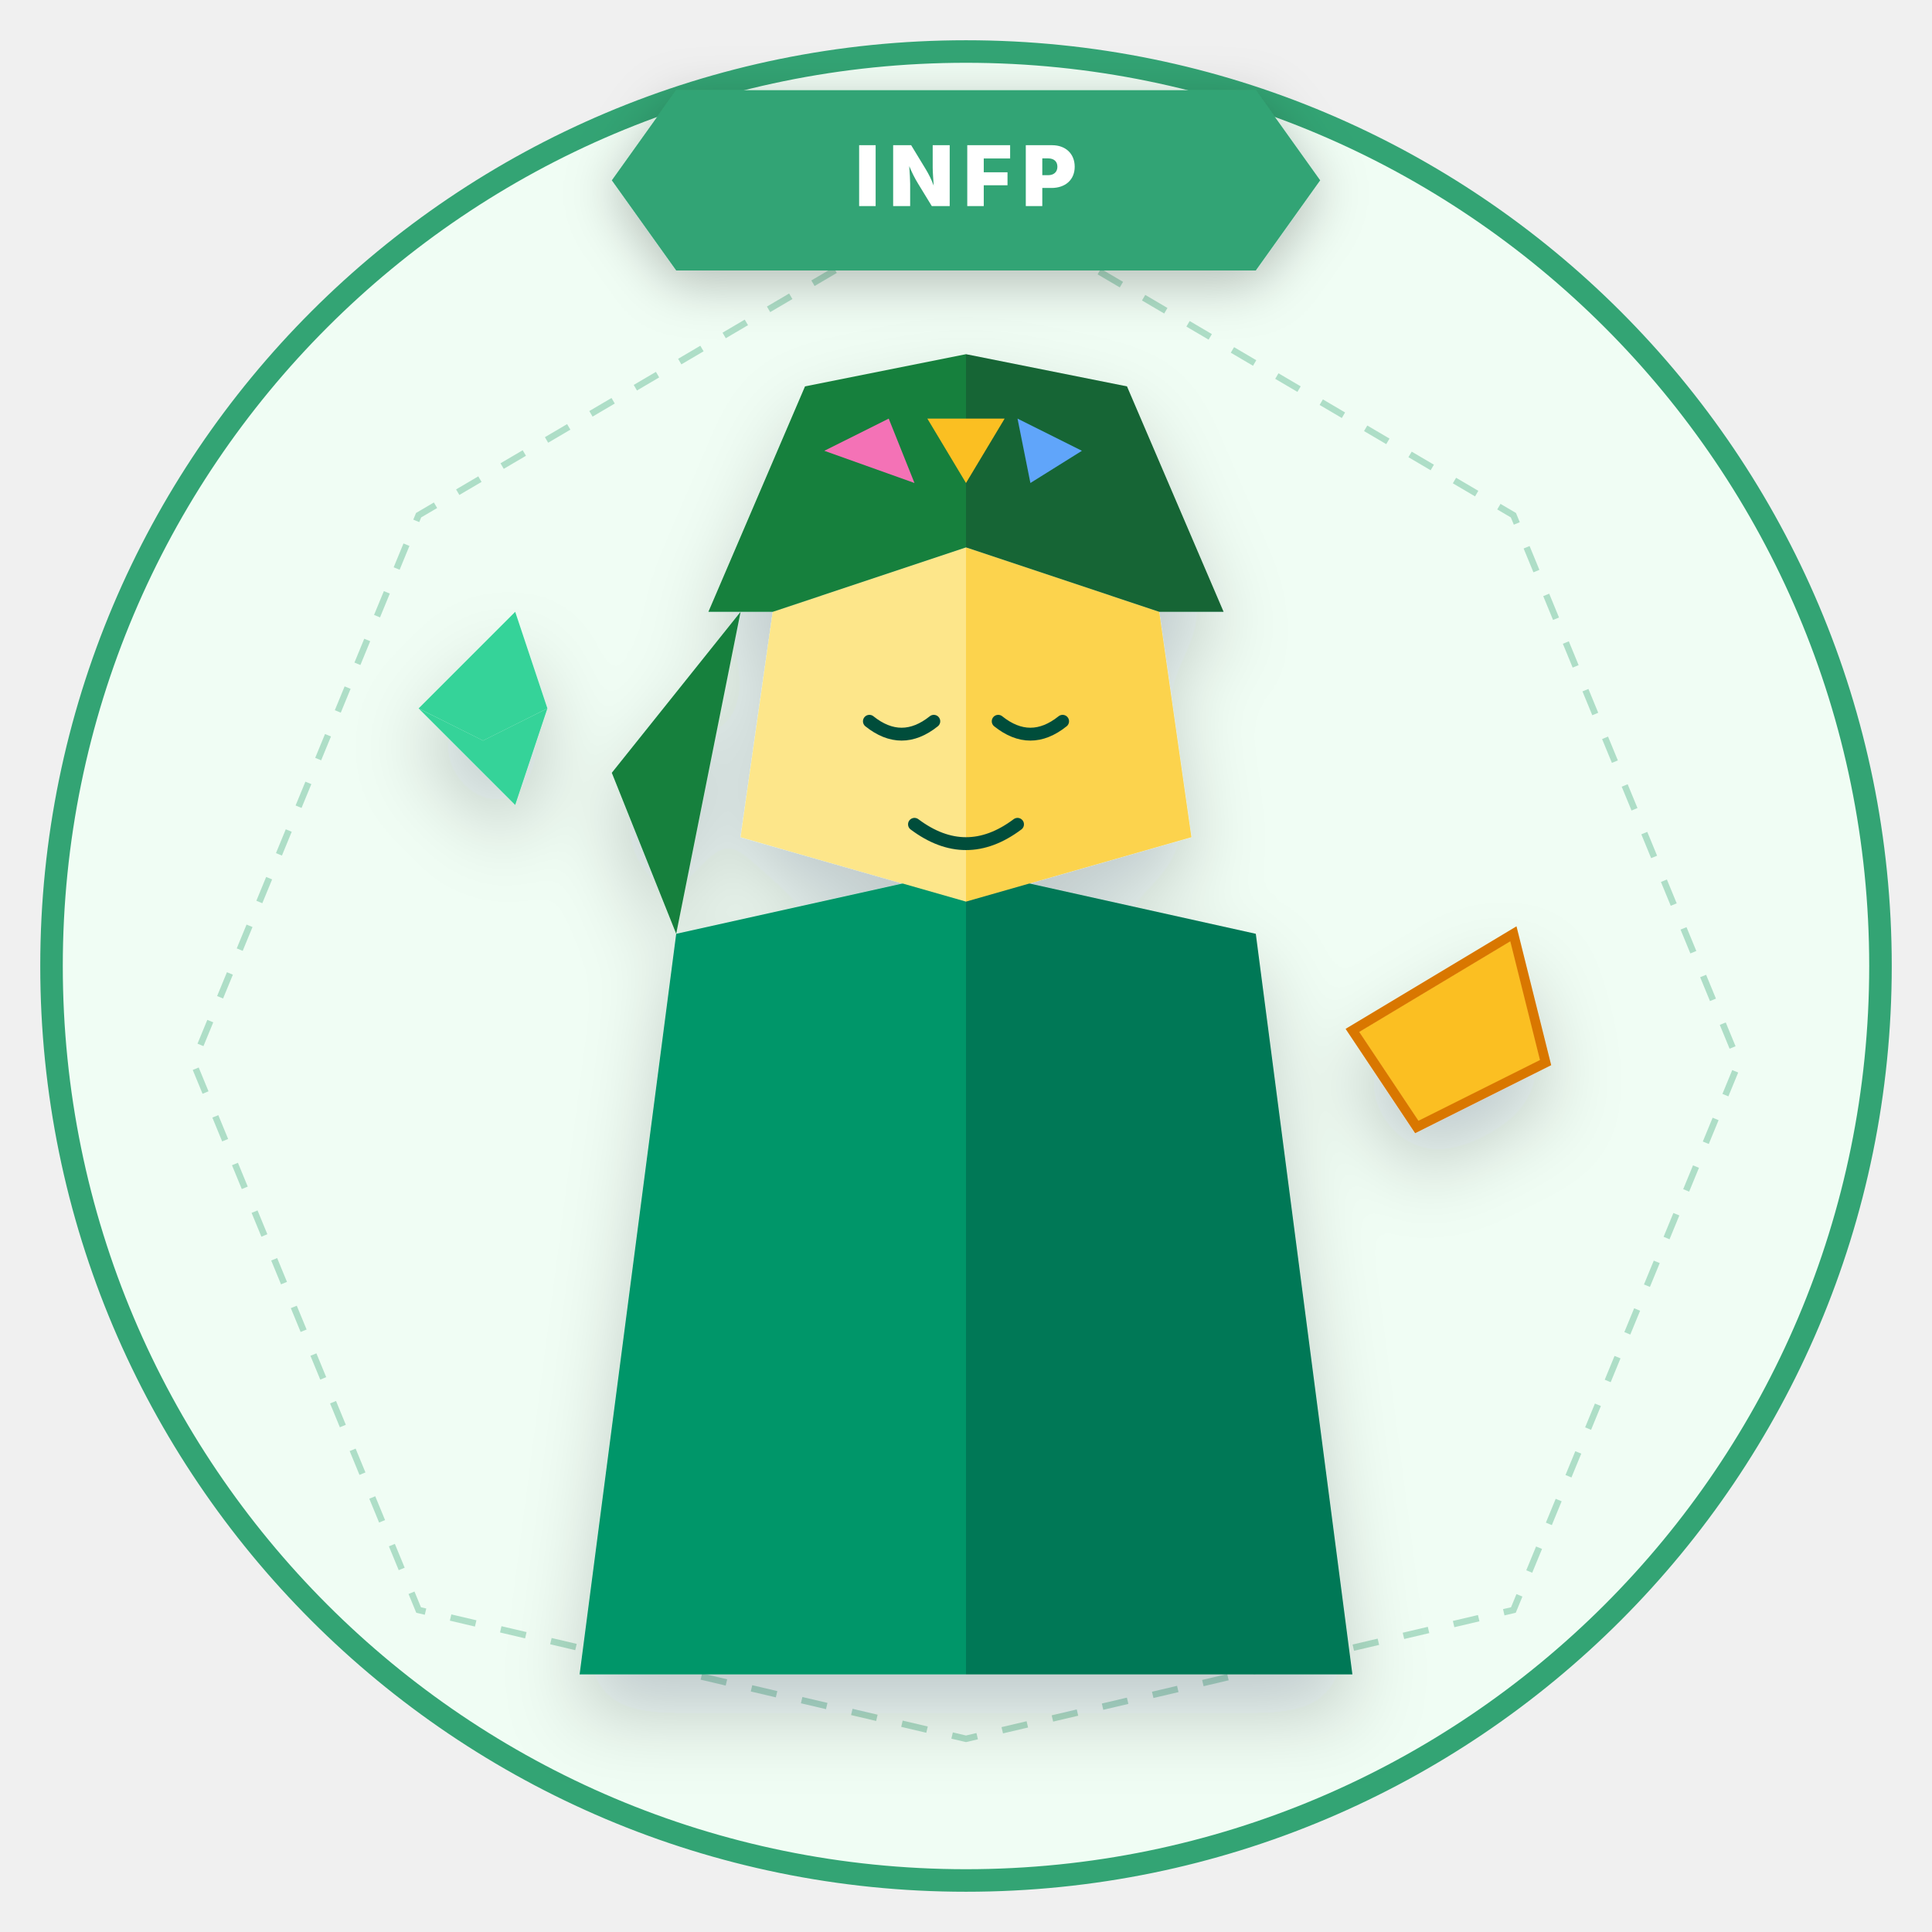
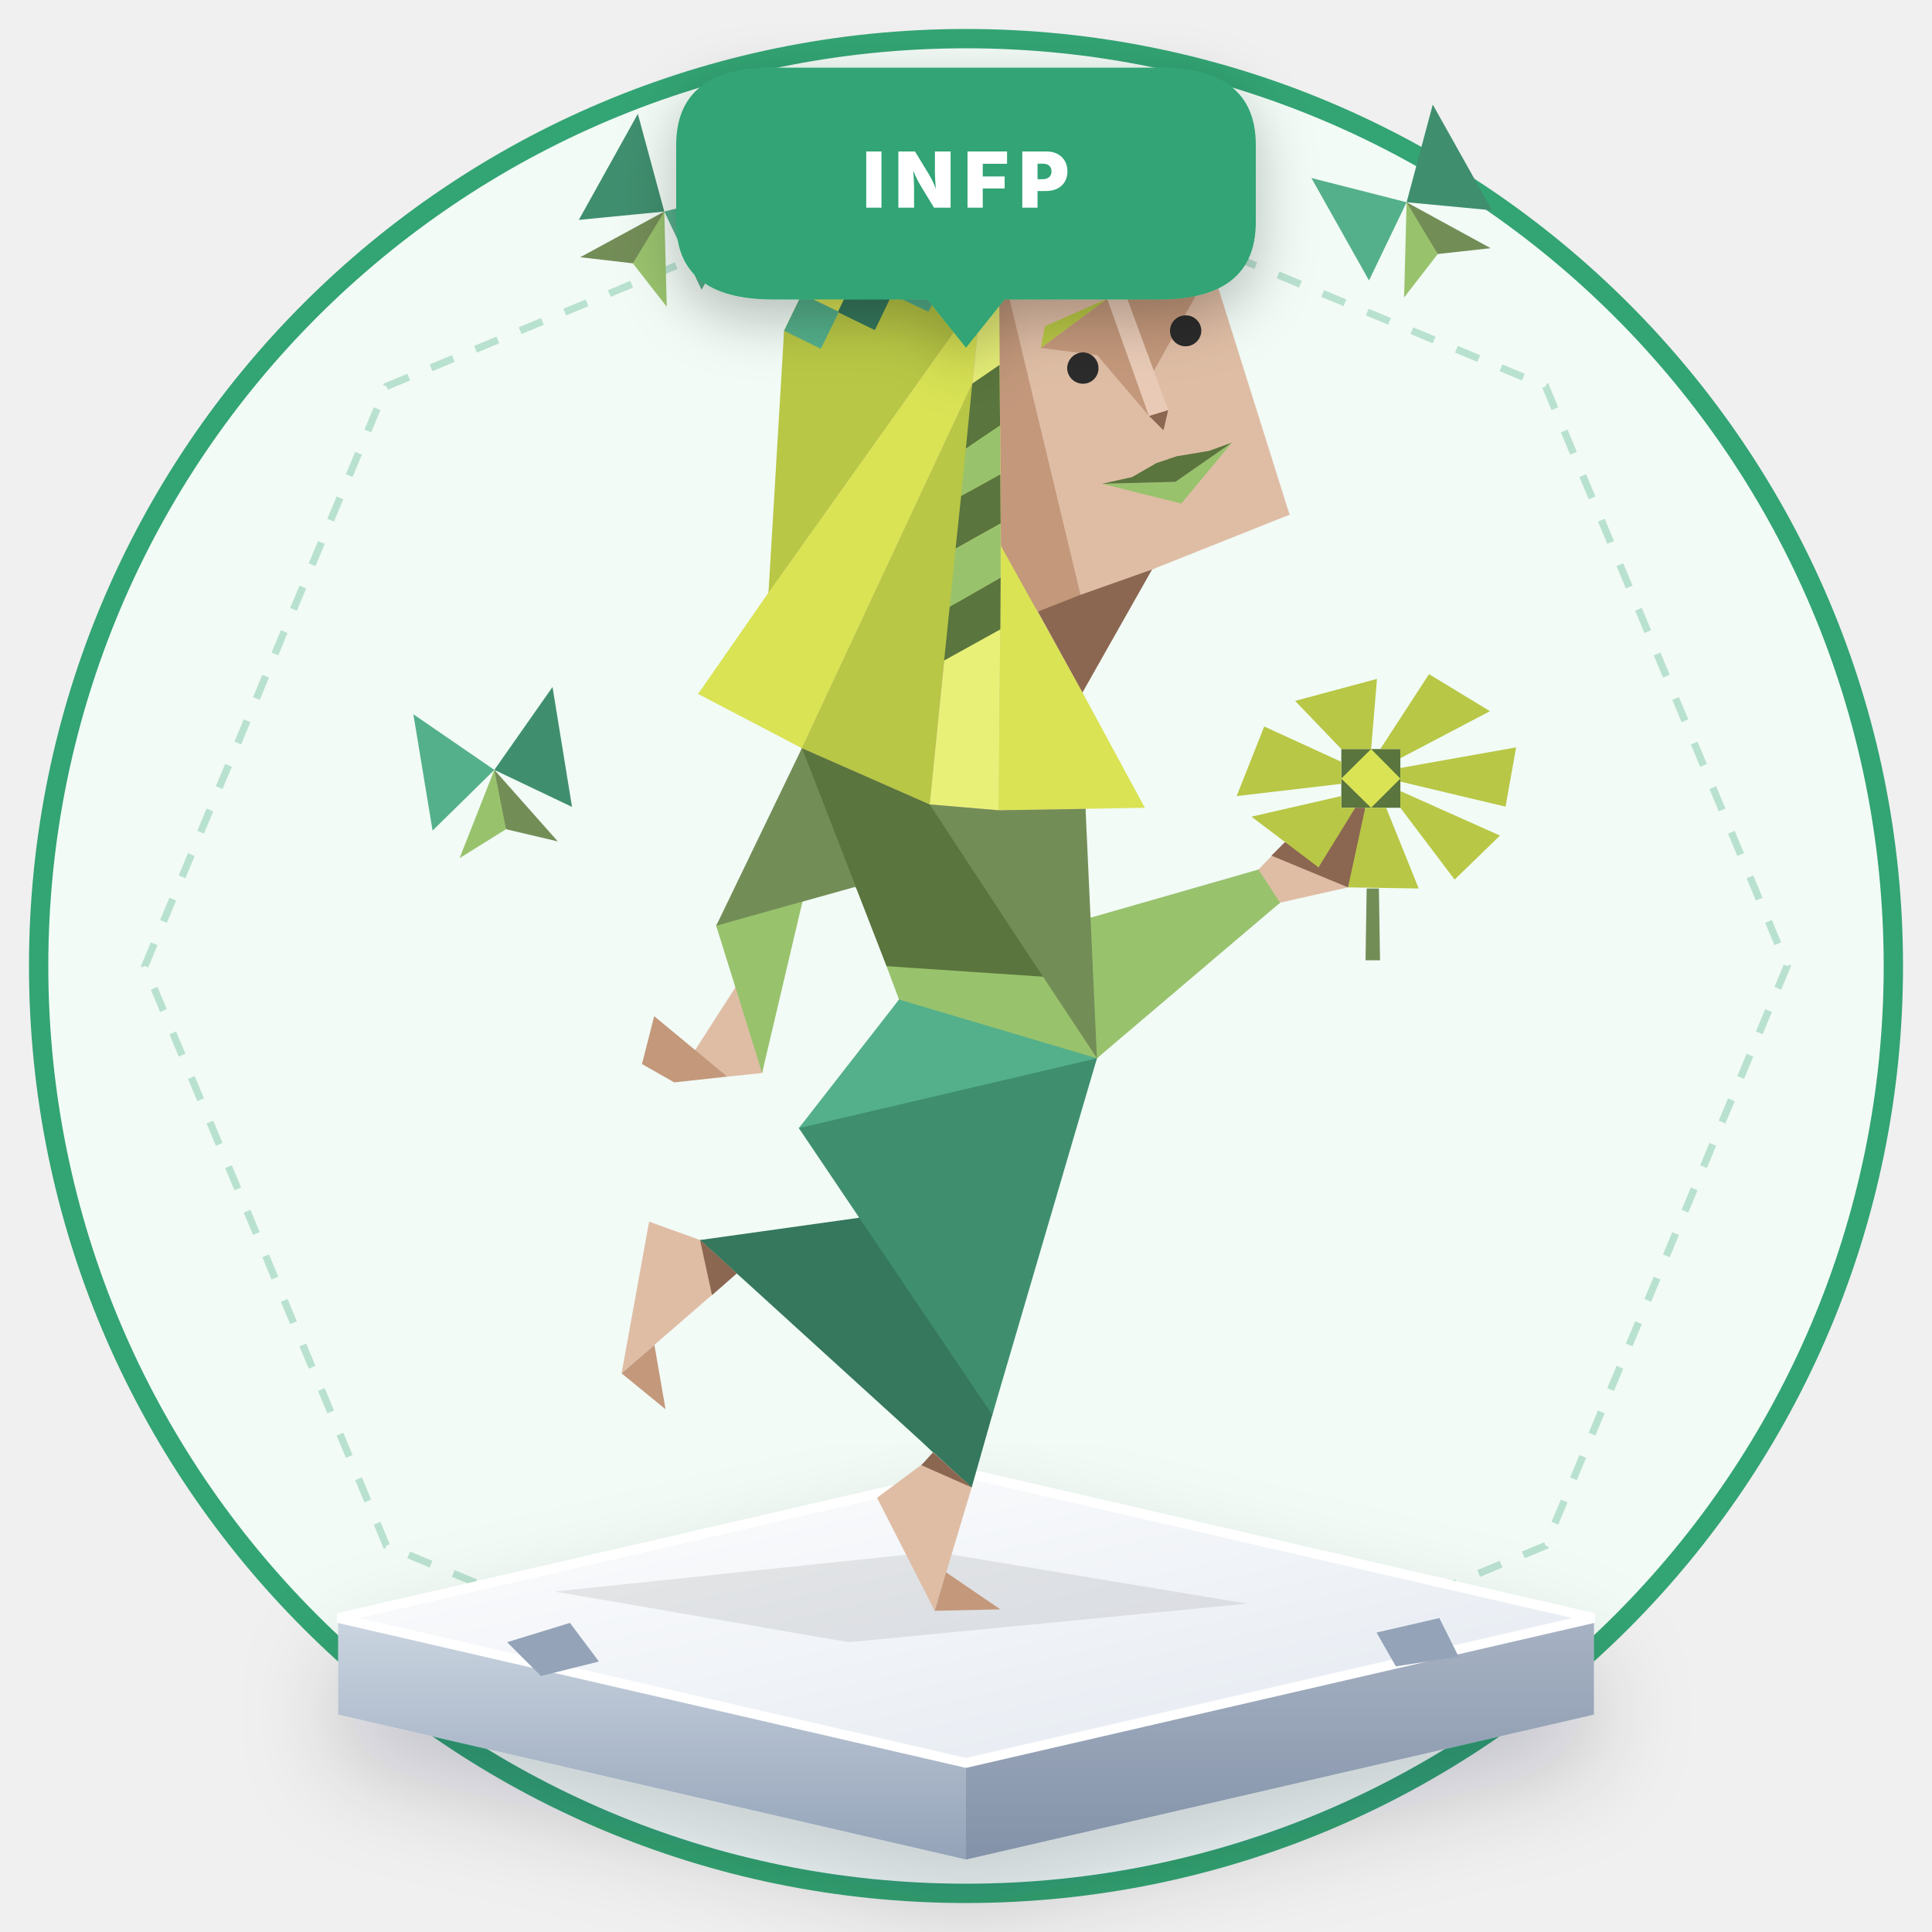
- <svg xmlns="http://www.w3.org/2000/svg" viewBox="0 0 300 300" width="100%" height="100%">
+ <svg xmlns="http://www.w3.org/2000/svg" viewBox="0 0 400 400" width="100%" height="100%">
  <defs>
-     <filter id="facetShadow_infp" x="-20%" y="-20%" width="140%" height="140%">
-       <feDropShadow dx="0" dy="6" stdDeviation="6" flood-color="#0f172a" flood-opacity="0.2" />
+     <style>
+       .cls-1{fill:#3f8f6f;}.cls-2{fill:#709d53;}.cls-3{fill:#dfbda5;}.cls-16,.cls-4{fill:#2b2b2b;}.cls-4{opacity:0.1;}.cls-5{fill:#e8f078;}.cls-6{fill:#d9e354;}.cls-7{fill:#b8c745;}.cls-8{fill:#c3987b;}.cls-9{fill:#8b6651;}.cls-10{fill:#e8cab6;}.cls-11{fill:#99c26d;}.cls-12{fill:#5a753d;}.cls-13{fill:#35785d;}.cls-14{fill:#54b08b;}.cls-15{fill:#738d57;}
+     </style>
+     <linearGradient id="pedestalTop_infp" x1="0" y1="0" x2="1" y2="1">
+       <stop offset="0%" stop-color="#ffffff" />
+       <stop offset="100%" stop-color="#e2e8f0" />
+     </linearGradient>
+     <linearGradient id="pedestalSide_infp" x1="0" y1="0" x2="0" y2="1">
+       <stop offset="0%" stop-color="#cbd5e1" />
+       <stop offset="100%" stop-color="#94a3b8" />
+     </linearGradient>
+     <filter id="shadow_infp" x="-20%" y="-20%" width="140%" height="140%">
+       <feDropShadow dx="0" dy="10" stdDeviation="10" flood-color="#0f172a" flood-opacity="0.18" />
    </filter>
  </defs>
-   <circle cx="150" cy="150" r="142" fill="#f0fdf4" stroke="#33a474" stroke-width="3.5" />
-   <polygon points="150,30 235,80 270,165 235,250 150,270 65,250 30,165 65,80" fill="none" stroke="#33a474" stroke-width="1" stroke-dasharray="4,4" opacity="0.35" />
-   <g filter="url(#facetShadow_infp)">
-     <polygon points="105,145 150,135 150,260 90,260" fill="#059669" />
-     <polygon points="150,135 195,145 210,260 150,260" fill="#047857" />
-     <polygon points="120,95 150,85 150,140 115,130" fill="#fde68a" />
-     <polygon points="150,85 180,95 185,130 150,140" fill="#fcd34d" />
-     <polygon points="110,95 125,60 150,55 150,85 120,95" fill="#15803d" />
-     <polygon points="150,55 175,60 190,95 180,95 150,85" fill="#166534" />
-     <polygon points="95,120 115,95 105,145" fill="#15803d" />
-     <polygon points="128,70 138,65 142,75" fill="#f472b6" />
-     <polygon points="144,65 156,65 150,75" fill="#fbbf24" />
-     <polygon points="158,65 168,70 160,75" fill="#60a5fa" />
-     <path d="M135 112 Q140 116 145 112" fill="none" stroke="#064e3b" stroke-width="2" stroke-linecap="round" />
-     <path d="M155 112 Q160 116 165 112" fill="none" stroke="#064e3b" stroke-width="2" stroke-linecap="round" />
-     <path d="M142 128 Q150 134 158 128" fill="none" stroke="#064e3b" stroke-width="2" stroke-linecap="round" />
-     <polygon points="210,160 235,145 240,165 220,175" fill="#fbbf24" stroke="#d97706" stroke-width="1.5" />
-     <polygon points="65,110 80,95 85,110 75,115" fill="#34d399" />
-     <polygon points="65,110 80,125 85,110 75,115" fill="#34d399" />
+   <circle cx="200" cy="200" r="192" fill="#f2fbf6" stroke="#33a474" stroke-width="4" />
+   <polygon points="200,30 320,80 370,200 320,320 200,370 80,320 30,200 80,80" fill="none" stroke="#33a474" stroke-width="1.5" stroke-dasharray="5,5" opacity="0.3" />
+   <g filter="url(#shadow_infp)">
+     <polygon points="70,335 200,365 330,335 330,355 200,385 70,355" fill="url(#pedestalSide_infp)" />
+     <polygon points="200,365 330,335 330,355 200,385" fill="#64748b" opacity="0.35" />
+     <polygon points="200,305 330,335 200,365 70,335" fill="url(#pedestalTop_infp)" stroke="#ffffff" stroke-width="2" />
+     <polygon points="105,340 118,336 124,344 112,347" fill="#94a3b8" />
+     <polygon points="285,338 298,335 302,343 289,345" fill="#94a3b8" />
+   </g>
+   <g transform="translate(40, 20) scale(0.8)">
+     <polygon class="cls-1" points="233.89 248.88 205.94 242.4 182.67 233.68 172.09 250.39 156.74 266.96 166.68 277.26 172.37 290.15 157.68 294.26 131.17 295.92 138.16 299.88 140.68 304.56 163.44 323.79 191.46 350.88 195.78 352.82 201.47 359.95 202.56 349.37 206.81 341.15 221.21 286.41 233.89 248.88" />
+     <polygon class="cls-2" points="275.67 200.04 257.95 207.89 232.23 212.5 229.35 198.67 230.94 184.34 218.91 186.43 208.46 184.7 200.32 184.91 190.6 183.19 175.11 179.73 157.53 168.63 151.2 185.63 135.35 214.59 140.75 225.18 147.23 252.7 150.98 225.4 157.68 208.32 162.58 204.94 171.37 204.51 177.92 215.67 179.43 225.04 182.17 228.78 182.67 233.68 205.72 238.94 233.89 248.88 256.15 227.77 281.29 208.61 277.04 204.87 275.67 200.04" />
+     <polygon class="cls-3" points="264.29 22.12 258.38 21.18 254.78 17.51 236.92 10.59 220.06 0 193.77 11.1 170.57 16.43 166.54 32.35 157.53 51.08 155.88 56.41 152.92 60.59 152.56 84.36 148.89 128.37 142.12 140.61 130.67 154.59 145.36 160.13 157.53 168.63 172.81 177.28 190.6 183.19 202.84 185.56 208.46 184.7 223.09 186.07 230.94 184.34 238 182.18 246.28 184.05 238.07 171.73 230.14 154.23 237.56 137.73 248.15 122.39 264.36 114.68 283.74 108.2 269.55 71.39 259.68 31.7 260.47 26.08 264.29 22.12" />
+     <polygon class="cls-4" points="272.79 390.02 191.9 376.59 93.57 386.89 169.71 400 272.79 390.02" />
+     <polygon class="cls-3" points="248.15 122.39 283.74 108.2 259.68 31.7 250.31 26.95 240.73 22.34 226.18 16.72 215.23 33.14 213 31.99 208.53 41.21 229.64 128.94 248.15 122.39" />
+     <polygon class="cls-5" points="259.75 31.7 254.78 17.51 220.06 0 217.83 16.93 226.18 16.72 240.73 22.34 250.31 26.95 259.75 31.7" />
+     <polygon class="cls-6" points="220.06 0 170.57 16.43 157.53 51.08 152.92 60.59 166.83 55.76 180.66 51.15 194.49 46.25 208.61 41.35 215.23 33.14 226.18 16.72 220.06 0" />
+     <polygon class="cls-7" points="208.61 41.35 194.85 46.18 180.66 51.15 166.83 55.76 152.92 60.59 148.89 128.37 204.07 50.86 208.61 41.35" />
+     <polygon class="cls-8" points="241.38 51.44 248.59 71.03 261.62 47.69 241.38 51.44" />
+     <polygon class="cls-8" points="236.56 52.3 219.34 65.05 233.96 66.92 247.36 82.63 236.56 52.3" />
+     <polygon class="cls-8" points="208.61 41.35 229.64 128.94 226.62 132.19 218.62 133.27 213 126.28 209.04 116.27 206.66 89.9 208.61 41.35" />
+     <polygon class="cls-9" points="252.33 81.11 251.11 86.37 247.36 82.63 252.33 81.11" />
+     <polygon class="cls-7" points="236.56 52.3 220.42 59.43 219.34 65.05 236.56 52.3" />
+     <polygon class="cls-7" points="241.38 51.44 260.04 44.66 261.62 47.69 241.38 51.44" />
+     <polygon class="cls-9" points="218.62 133.27 230.14 154.23 248.15 122.39 229.64 128.94 218.62 133.27" />
+     <polygon class="cls-10" points="236.56 52.3 247.36 82.63 252.33 81.11 241.38 51.44 236.56 52.3" />
+     <polygon class="cls-5" points="204.07 50.86 190.6 183.19 208.46 184.7 209.04 116.27 208.53 41.21 204.07 50.86" />
+     <polygon class="cls-6" points="201.62 74.27 157.53 168.63 130.67 154.59 148.89 128.37 204.07 50.86 201.62 74.27" />
+     <polygon class="cls-6" points="209.04 116.27 230.14 154.23 246.28 184.05 208.46 184.7 209.04 116.27" />
+     <polygon class="cls-7" points="201.62 74.27 157.53 168.63 190.6 183.19 194.34 145.94 200.75 117.56 201.62 74.27" />
+     <polygon class="cls-11" points="268.83 89.54 254.2 99.7 235.19 100.2 255.72 105.32 268.83 89.54" />
+     <polygon class="cls-12" points="268.83 89.54 262.85 91.7 254.56 93.07 249.23 94.87 242.97 98.47 235.19 100.2 254.2 99.7 268.83 89.54" />
+     <polygon class="cls-13" points="264.29 22.12 254.78 17.51 250.1 27.02 259.75 31.7 264.29 22.12" />
+     <polygon class="cls-14" points="250.31 26.95 240.73 22.34 236.12 31.84 245.78 36.53 250.31 26.95" />
+     <polygon class="cls-13" points="236.48 31.7 226.83 27.02 222.29 36.6 231.8 41.21 236.48 31.7" />
+     <polygon class="cls-14" points="222.51 36.6 213 31.99 208.32 41.57 217.9 46.18 222.51 36.6" />
+     <polygon class="cls-13" points="208.61 41.35 199.03 36.67 194.49 46.25 204.07 50.86 208.61 41.35" />
+     <polygon class="cls-14" points="194.85 46.18 185.34 41.5 180.66 51.15 190.31 55.69 194.85 46.18" />
+     <polygon class="cls-13" points="181.02 50.86 171.37 46.25 166.83 55.76 176.41 60.44 181.02 50.86" />
+     <polygon class="cls-14" points="167.12 55.69 157.53 51.08 152.92 60.59 162.43 65.27 167.12 55.69" />
+     <polygon class="cls-12" points="208.68 69.44 201.62 74.27 199.96 91.13 208.82 85.15 208.68 69.44" />
+     <polygon class="cls-11" points="208.82 85.15 199.96 91.13 198.74 103.37 208.89 97.75 208.82 85.15" />
+     <polygon class="cls-12" points="208.89 97.75 198.74 103.37 197.3 116.99 208.97 110.5 208.89 97.75" />
+     <polygon class="cls-11" points="208.97 110.5 197.3 116.99 195.78 132.04 208.97 124.48 208.97 110.5" />
+     <polygon class="cls-12" points="208.97 124.48 195.78 132.04 194.34 145.94 208.89 137.88 208.97 124.48" />
+     <polygon class="cls-15" points="230.94 184.34 233.89 248.88 190.6 183.19 208.46 184.7 230.94 184.34" />
+     <polygon class="cls-11" points="232.23 212.5 275.67 200.04 279.77 203.79 281.29 208.61 233.89 248.88 232.23 212.5" />
+     <polygon class="cls-3" points="275.67 200.04 282.51 192.98 291.23 199.47 300.74 184.05 303.33 184.05 298.86 204.65 281.29 208.61 275.67 200.04" />
+     <polygon class="cls-9" points="279.05 196.44 298.86 204.65 302.68 195.36 303.33 184.05 300.74 184.05 294.47 191.9 291.23 199.47 287.12 194.57 282.51 192.98 279.05 196.44" />
+     <polygon class="cls-12" points="157.53 168.63 179.43 225.04 192.76 229.14 219.92 227.77 190.6 183.19 157.53 168.63" />
+     <polygon class="cls-11" points="219.92 227.77 179.43 225.04 182.67 233.68 201.84 247.44 233.89 248.88 219.92 227.77" />
+     <polygon class="cls-15" points="157.53 168.63 135.35 214.59 171.37 204.51 157.53 168.63" />
+     <polygon class="cls-11" points="157.68 208.32 147.23 252.7 139.5 240.66 140.32 230.52 135.35 214.59 157.68 208.32" />
+     <polygon class="cls-3" points="147.23 252.7 138.2 253.63 127.46 250.55 140.33 230.51 147.23 252.7" />
+     <polygon class="cls-14" points="182.67 233.68 156.74 266.96 190.74 272.65 233.89 248.88 182.67 233.68" />
+     <polygon class="cls-1" points="156.74 266.96 172.37 290.15 164.16 314.36 206.81 341.15 233.89 248.88 156.74 266.96" />
+     <polygon class="cls-13" points="172.37 290.15 131.17 295.92 135.42 301.97 140.68 304.56 192.11 351.38 194.49 354.33 201.47 359.95 206.81 341.15 172.37 290.15" />
+     <polygon class="cls-3" points="131.17 295.92 117.99 291.16 110.86 330.42 140.68 304.56 131.17 295.92" />
+     <polygon class="cls-8" points="119.36 323.07 122.24 339.71 110.86 330.42 119.36 323.07" />
+     <polygon class="cls-3" points="192.11 351.38 176.98 362.62 191.9 391.87 201.47 359.95 192.11 351.38" />
+     <polygon class="cls-8" points="191.9 391.87 208.89 391.5 194.85 381.92 191.9 391.87" />
+     <polygon class="cls-9" points="131.17 295.92 134.27 310.18 140.68 304.56 131.17 295.92" />
+     <polygon class="cls-9" points="201.47 359.95 188.44 354.19 191.46 350.88 201.47 359.95" />
+     <polygon class="cls-8" points="138.2 253.63 119.31 237.99 116.14 250.37 124.49 255.12 138.2 253.63" />
+     <polygon class="cls-1" points="336.14 29.43 320.8 2.06 314.03 27.34 336.14 29.43" />
+     <polygon class="cls-14" points="314.03 27.34 289.39 21.07 304.3 47.58 314.03 27.34" />
+     <polygon class="cls-15" points="335.78 39.23 314.03 27.34 316.98 35.34 322.09 40.74 335.78 39.23" />
+     <polygon class="cls-11" points="314.03 27.34 313.38 51.98 322.09 40.74 314.03 27.34" />
+     <polygon class="cls-1" points="99.8 31.91 115.07 4.47 121.92 29.75 99.8 31.91" />
+     <polygon class="cls-14" points="121.92 29.75 146.55 23.49 131.57 49.99 121.92 29.75" />
+     <polygon class="cls-15" points="100.16 41.57 121.92 29.75 117.81 39.05 113.78 43.15 100.16 41.57" />
+     <polygon class="cls-11" points="121.92 29.75 122.56 54.39 113.78 43.15 121.92 29.75" />
+     <polygon class="cls-1" points="98.04 183.83 92.99 152.79 77.94 174.25 98.04 183.83" />
+     <polygon class="cls-14" points="77.94 174.25 56.98 159.85 61.95 189.96 77.94 174.25" />
+     <polygon class="cls-15" points="94.36 192.76 77.94 174.25 78.59 183.04 80.96 189.6 94.36 192.76" />
+     <polygon class="cls-11" points="77.94 174.25 68.94 197.09 80.96 189.6 77.94 174.25" />
+     <polygon class="cls-12" points="312.41 184.05 297.13 184.05 297.13 168.85 312.41 168.85 312.41 184.05" />
+     <polygon class="cls-15" points="306.86 204.94 307.15 223.52 303.4 223.52 303.69 204.94 306.86 204.94" />
+     <polygon class="cls-7" points="304.84 168.85 306.36 150.7 285.18 156.39 297.13 168.85 304.84 168.85" />
+     <polygon class="cls-7" points="297.13 172.16 277.18 163.01 270.05 181.02 297.13 177.85 297.13 172.16" />
+     <polygon class="cls-7" points="297.13 181.02 273.87 186.35 291.23 199.47 300.74 184.05 297.13 184.05 297.13 181.02" />
+     <polygon class="cls-7" points="303.33 184.05 298.86 204.65 317.16 204.94 308.73 184.05 303.33 184.05" />
+     <polygon class="cls-7" points="312.41 184.05 326.45 202.63 338.19 191.25 312.41 179.73 312.41 184.05" />
+     <polygon class="cls-7" points="312.41 177.28 339.63 183.76 342.37 168.42 312.41 173.75 312.41 177.28" />
+     <polygon class="cls-7" points="312.41 171.23 335.6 159.05 319.83 149.47 307.22 168.85 312.41 168.85 312.41 171.23" />
+     <polygon class="cls-6" points="304.84 168.85 297.13 176.49 304.84 184.05 312.41 176.49 304.84 168.85" />
+     <path class="cls-16" d="M256.8,56.62a4,4,0,0,0-4,4,4,4,0,0,0,4,4,4.09,4.09,0,0,0,4.1-4A4,4,0,0,0,256.8,56.62Z" />
+     <path class="cls-16" d="M230.29,66.2a4.16,4.16,0,0,0-4.11,4.11,4.09,4.09,0,0,0,4.11,4,4,4,0,0,0,4-4A4.09,4.09,0,0,0,230.29,66.2Z" />
  </g>
  <g transform="translate(0, -2)">
-     <polygon points="105,16 195,16 205,30 195,44 105,44 95,30" fill="#33a474" filter="drop-shadow(0 2px 4px rgba(0,0,0,0.25))" />
-     <text x="150" y="34" font-family="'Plus Jakarta Sans', -apple-system, sans-serif" font-weight="900" font-size="13" fill="#ffffff" text-anchor="middle" letter-spacing="1.5">INFP</text>
+     <path d="M140 32 Q140 16 160 16 L240 16 Q260 16 260 32 L260 48 Q260 64 240 64 L208 64 L200 74 L192 64 L160 64 Q140 64 140 48 Z" fill="#33a474" filter="drop-shadow(0 4px 6px rgba(0,0,0,0.25))" />
+     <text x="200" y="45" font-family="'Plus Jakarta Sans', -apple-system, sans-serif" font-weight="900" font-size="16" fill="#ffffff" text-anchor="middle" letter-spacing="2">INFP</text>
  </g>
</svg>
